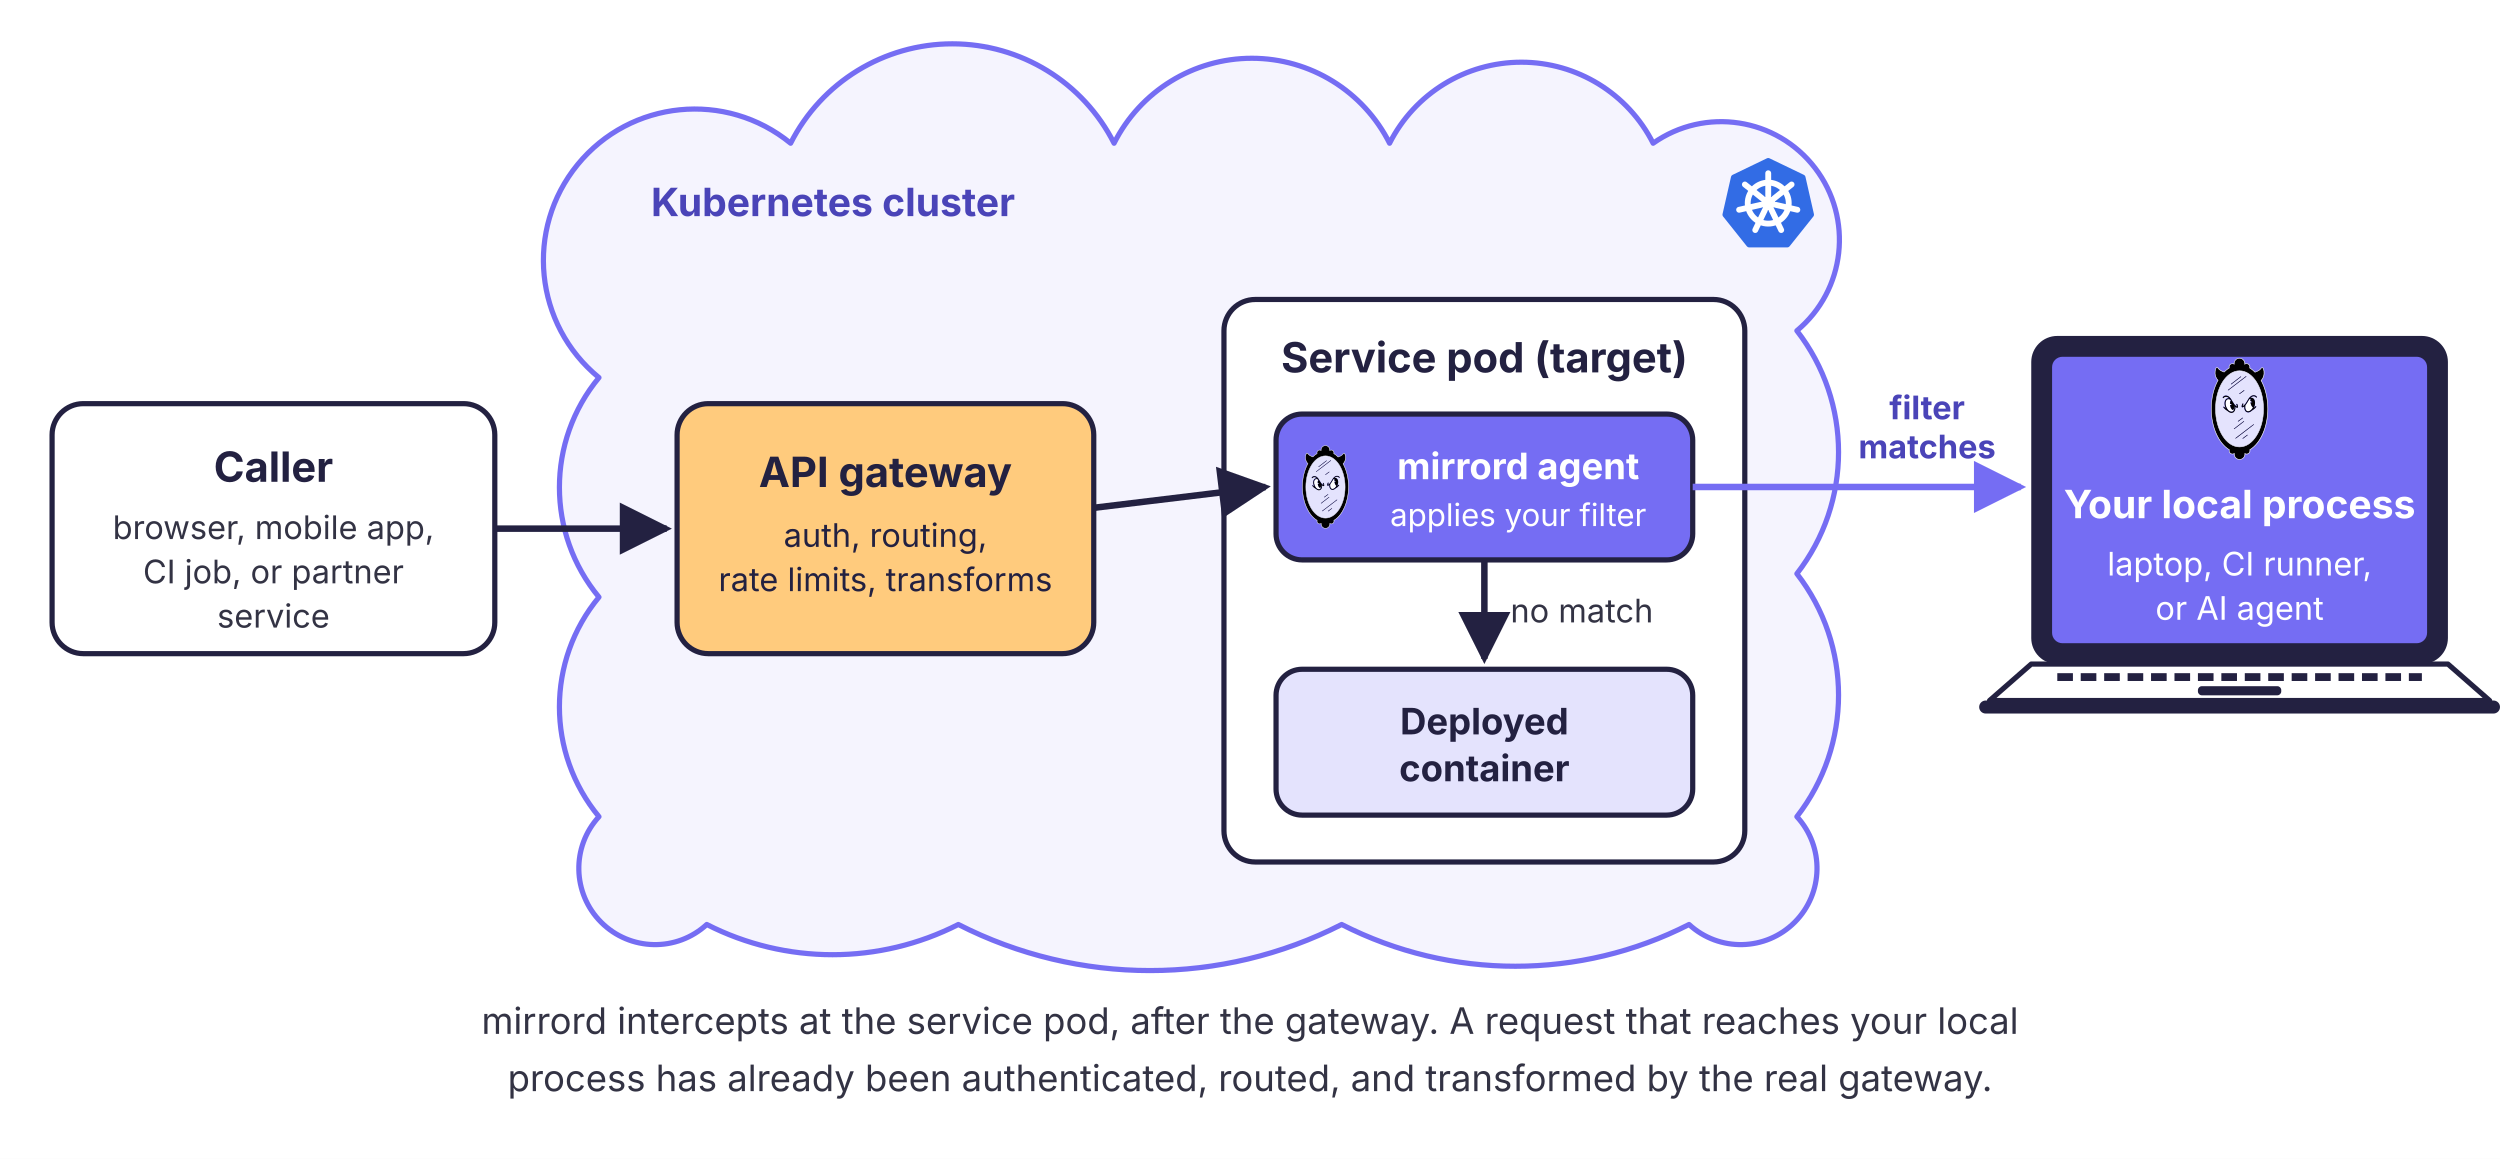
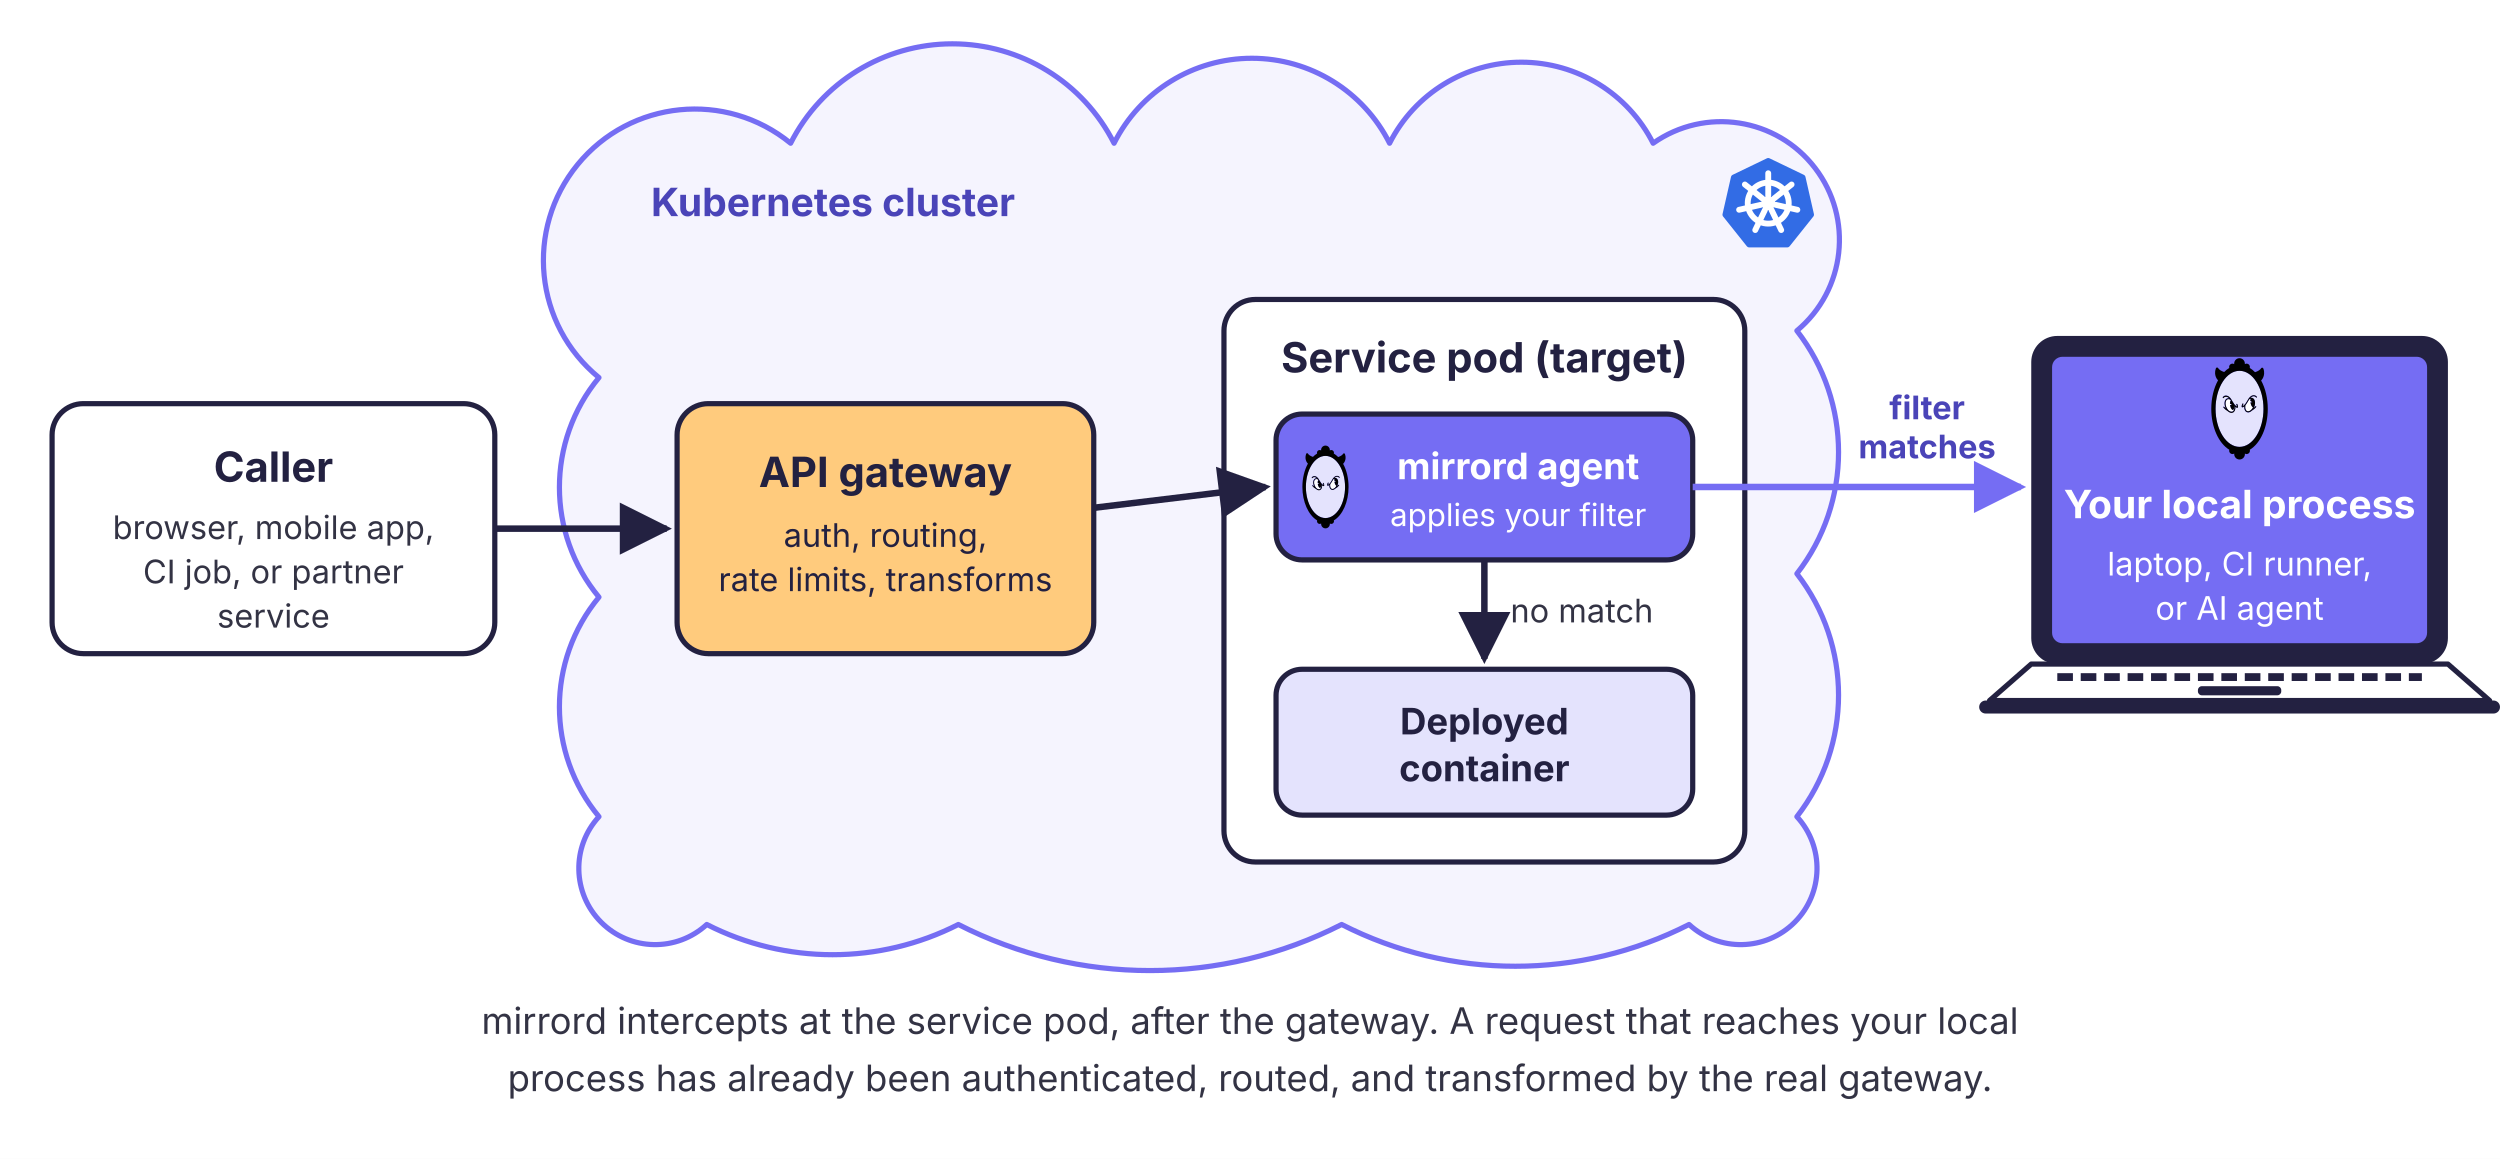
<svg xmlns="http://www.w3.org/2000/svg" viewBox="0 -25 960 445" width="960" height="445" font-family="Inter, Helvetica, Arial, sans-serif" role="img" aria-labelledby="t d">
  <defs>
    <marker id="arrow" viewBox="0 0 10 10" refX="9" refY="5" markerWidth="8" markerHeight="8" orient="auto-start-reverse">
      <path d="M0 0 L10 5 L0 10 z" fill="#232141" />
    </marker>
    <marker id="arrow-purple" viewBox="0 0 10 10" refX="9" refY="5" markerWidth="8" markerHeight="8" orient="auto-start-reverse">
      <path d="M0 0 L10 5 L0 10 z" fill="#756DF3" />
    </marker>
    <symbol id="k8s" viewBox="0 0 32 32">
      <polygon points="16.00,1.60 27.73,7.25 30.62,19.94 22.51,30.11 9.49,30.11 1.38,19.94 4.27,7.25" fill="#326CE5" stroke="#326CE5" stroke-width="2" stroke-linejoin="round" />
      <g fill="none" stroke="#ffffff" stroke-width="2" stroke-linecap="round">
        <circle cx="16" cy="16" r="7" />
        <line x1="16.00" y1="13.40" x2="16.00" y2="5.80" />
        <line x1="18.03" y1="14.38" x2="23.97" y2="9.64" />
        <line x1="18.53" y1="16.58" x2="25.94" y2="18.27" />
        <line x1="17.13" y1="18.34" x2="20.43" y2="25.19" />
        <line x1="14.87" y1="18.34" x2="11.57" y2="25.19" />
        <line x1="13.47" y1="16.58" x2="6.06" y2="18.27" />
        <line x1="13.97" y1="14.38" x2="8.03" y2="9.64" />
      </g>
      <circle cx="16" cy="16" r="2.4" fill="#ffffff" />
    </symbol>
    <symbol id="mirrord" viewBox="97 61 391 696">
      <path fill="#ffffff" d="M255.6,387c4.1,19.1-0.9,36.1-12,40.5c-8.2,3.2-17.8,0-26.5-8.2c-0.3-0.6-0.9-0.9-1.5-1.2c0,0,0,0-0.3-0.3 c-5.5-5.6-10.5-13.2-14-22c-4.7-11.5-6.1-23.2-4.4-33.5c1.8-9.4,6.1-16.1,12.8-18.8c5.5-2.3,12.5-1.5,19.3,2.6 c1.5,2.3,2.6,4.4,3.8,6.2c-4.1,2.6-6.4,10.3-6.4,20.3l3.2,1.8l11.1,6.5l-12.5,1.5h-0.9c0.3,1.2,0.3,2.3,0.6,3.5 c3.2,17.9,12,31.1,19,29.7c6.4-1.2,9.6-14.4,7.6-30.2C255.3,386.4,255.6,386.7,255.6,387z" />
      <path fill="#ffffff" d="M384,398.4c-3.2,6.8-7.3,12.3-12,17c0,0,0,0-0.3,0c-0.6,0.3-0.9,0.9-1.2,1.2c-8.7,7.9-18.4,11.5-26.5,8.2 c-11.1-4.7-16-21.4-12-40.5c1.5-1.8,3.2-3.8,4.7-5.6c5-6.5,9-13.2,12.8-20l1.2-2.1c1.2-1.8,2-3.8,3.2-5.6c1.2-2.1,2.6-4.4,4.4-7 c3.5-2.1,6.7-3.2,9.9-3.8c-2,4.7-2.3,10.3-2.3,15.3l3.2,1.8l11.1,6.5l-12.5,1.5h-0.9c0.3,1.2,0.3,2.3,0.6,3.8 C370.5,384.6,377.5,397,384,398.4z" />
-       <path fill="#E4E3FD" d="M405,391.7c-1.5-1.2-3.8-0.9-5,0.6c-3.2,4.1-7,7.9-11.1,11.5c1.2-2.3,2.6-5,3.5-7.6 c5.3-12.6,6.7-25.8,4.7-37.3c-2.3-12-8.2-20.6-16.9-24.1c-4.1-1.8-8.8-2.1-13.7-1.2c4.4-4.4,10.2-8.5,17.5-10 c8.2-1.5,16.6,1.5,20.4,7.3c1.2,1.5,3.2,2.1,5,0.9c1.5-1.2,2-3.2,0.9-4.7c-5.5-8.2-16.6-12.3-27.4-10c-11.1,2.1-19.3,9.7-24.2,15.6 c-2,2.3-3.8,5-5.5,7.3c-2,2.9-3.5,5.6-5,8.2c-1.2,2.1-2.3,3.8-3.2,5.6l-1.2,2.1c-3.8,6.5-7.6,13.2-12.3,19.1 c-5.8,7.6-11.7,12.9-18.4,16.7c0.6-5,2-9.7,4.4-14.1c0.9-1.8,0.3-3.8-1.5-4.7c-1.7-0.9-3.8-0.3-4.7,1.5c-2.9,5.6-4.7,11.5-5.3,17.6 c0,0.9-0.3,3.5,1.5,5.6c1.2,1.2,2.3,1.8,4.1,1.8c1.5,0,2.9-0.3,4.4-1.5c2.6-1.5,5.3-3.2,7.9-5.3c-1.7,18.5,5,34.1,17.5,39.3 c2.9,1.2,5.8,1.8,8.8,1.8c8.5,0,17.5-4.4,25.4-12c11.4-6.2,21.6-14.4,29.5-24.7C406.7,395.2,406.4,392.8,405,391.7z M292.1,149.1 c90.1,0,163.6,116.6,163.6,259.6s-73.5,259.6-163.6,259.6c-90.4,0-163.6-116.6-163.6-259.6S201.9,149.1,292.1,149.1z M389.5,517.3 c0.9-0.6,0.9-1.8,0.3-2.3c-0.6-0.9-1.8-0.9-2.3-0.3l-122.5,93.7c-0.9,0.6-0.9,1.8-0.3,2.3c0.3,0.3,0.9,0.6,1.5,0.6 c0.3,0,0.9,0,1.2-0.3L389.5,517.3z M346.9,589c0.9-0.6,0.9-1.8,0.3-2.3c-0.6-0.9-1.8-0.9-2.3-0.3l-31.2,23.2 c-0.9,0.6-0.9,1.8-0.3,2.3c0.3,0.6,0.9,0.9,1.5,0.9c0.3,0,0.6-0.3,0.9-0.3L346.9,589z M338.2,189.1c0.9-0.6,0.9-1.8,0.3-2.3 c-0.6-0.9-1.8-0.9-2.3-0.3l-122.5,93.4c-0.9,0.6-0.9,1.8-0.3,2.3c0.3,0.3,0.9,0.6,1.5,0.6c0.3,0,0.9,0,0.9-0.3L338.2,189.1z M324.4,284.5c0.9-0.6,0.9-1.8,0.3-2.3c-0.6-0.9-1.7-0.9-2.3-0.3l-31.2,22.9c-0.9,0.6-0.9,1.8-0.3,2.3c0.3,0.6,0.9,0.6,1.5,0.6 c0.3,0,0.6,0,0.9-0.3L324.4,284.5z M322.7,495.9c0.9-0.6,0.9-1.8,0.3-2.3c-0.6-0.9-1.8-0.9-2.3-0.3l-66.2,50.8 c-0.9,0.6-0.9,1.8-0.3,2.3c0.3,0.3,0.9,0.6,1.5,0.6c0.3,0,0.6,0,0.9-0.3L322.7,495.9z M314.8,472.4c0.9-0.6,0.9-1.8,0.3-2.3 c-0.6-0.9-1.8-0.9-2.3-0.3L281.6,493c-0.9,0.6-0.9,1.8-0.3,2.3c0.3,0.6,0.9,0.9,1.5,0.9c0.3,0,0.9-0.3,0.9-0.3L314.8,472.4z M302.3,190.5c0.9-0.6,0.9-1.8,0.3-2.3c-0.6-0.9-1.7-0.9-2.3-0.3L234,239c-0.9,0.6-0.9,1.8-0.3,2.3c0.3,0.3,0.9,0.6,1.5,0.6 c0.3,0,0.9,0,1.2-0.3L302.3,190.5z M280.1,399.6c1.8-2.1,1.5-4.7,1.5-5.6c-0.6-6.2-2.3-12.3-5-17.9c-0.9-1.8-2.9-2.3-4.7-1.5 c-1.8,0.9-2.3,2.9-1.5,4.7c2.3,4.4,3.8,9.4,4.4,14.1c-6.4-3.8-12.5-9.4-18.4-16.7c-4.7-6.2-8.8-12.9-12.3-19.1l-1.5-2.3 c-1.2-1.8-2-3.8-3.2-5.6c-1.5-2.3-2.9-5.3-5-8.2c0,0,0,0,0-0.3c-1.5-2.3-3.5-5-5.5-7.3c-5-5.9-13.1-13.2-24.2-15.6 c-10.8-2.1-21.9,2.1-27.4,10c-1.2,1.5-0.6,3.8,0.9,4.7c1.5,1.2,3.8,0.6,4.7-0.9c4.1-5.9,12.5-8.8,20.4-7.3 c7.3,1.5,13.1,5.9,17.5,10c-4.7-0.9-9.3-0.3-13.7,1.2c-8.8,3.5-14.6,12-16.9,24.1c-2,11.5-0.3,24.7,4.7,37.3 c1.2,2.6,2.3,5.3,3.5,7.6c-4.1-3.5-7.9-7.3-11.1-11.5c-1.2-1.5-3.5-1.8-5-0.6c-1.5,1.2-1.8,3.5-0.6,5c8.2,10,18.4,18.5,29.5,24.7 c7.9,7.6,16.9,11.7,25.7,11.7c2.9,0,6.1-0.6,8.8-1.8c12.5-5.3,19-20.6,17.5-39.3c2.6,2.1,5,3.8,7.9,5.3c1.5,0.9,2.9,1.2,4.4,1.2 C277.8,401.4,279.2,400.8,280.1,399.6z" />
+       <path fill="#E4E3FD" d="M405,391.7c-1.5-1.2-3.8-0.9-5,0.6c-3.2,4.1-7,7.9-11.1,11.5c1.2-2.3,2.6-5,3.5-7.6 c5.3-12.6,6.7-25.8,4.7-37.3c-2.3-12-8.2-20.6-16.9-24.1c-4.1-1.8-8.8-2.1-13.7-1.2c4.4-4.4,10.2-8.5,17.5-10 c8.2-1.5,16.6,1.5,20.4,7.3c1.2,1.5,3.2,2.1,5,0.9c1.5-1.2,2-3.2,0.9-4.7c-5.5-8.2-16.6-12.3-27.4-10c-11.1,2.1-19.3,9.7-24.2,15.6 c-2,2.3-3.8,5-5.5,7.3c-2,2.9-3.5,5.6-5,8.2c-1.2,2.1-2.3,3.8-3.2,5.6l-1.2,2.1c-3.8,6.5-7.6,13.2-12.3,19.1 c-5.8,7.6-11.7,12.9-18.4,16.7c0.6-5,2-9.7,4.4-14.1c0.9-1.8,0.3-3.8-1.5-4.7c-1.7-0.9-3.8-0.3-4.7,1.5c-2.9,5.6-4.7,11.5-5.3,17.6 c0,0.9-0.3,3.5,1.5,5.6c1.2,1.2,2.3,1.8,4.1,1.8c1.5,0,2.9-0.3,4.4-1.5c2.6-1.5,5.3-3.2,7.9-5.3c-1.7,18.5,5,34.1,17.5,39.3 c2.9,1.2,5.8,1.8,8.8,1.8c8.5,0,17.5-4.4,25.4-12c11.4-6.2,21.6-14.4,29.5-24.7C406.7,395.2,406.4,392.8,405,391.7z M292.1,149.1 c90.1,0,163.6,116.6,163.6,259.6s-73.5,259.6-163.6,259.6c-90.4,0-163.6-116.6-163.6-259.6S201.9,149.1,292.1,149.1z M280.1,399.6c1.8-2.1,1.5-4.7,1.5-5.6c-0.6-6.2-2.3-12.3-5-17.9c-0.9-1.8-2.9-2.3-4.7-1.5 c-1.8,0.9-2.3,2.9-1.5,4.7c2.3,4.4,3.8,9.4,4.4,14.1c-6.4-3.8-12.5-9.4-18.4-16.7c-4.7-6.2-8.8-12.9-12.3-19.1l-1.5-2.3 c-1.2-1.8-2-3.8-3.2-5.6c-1.5-2.3-2.9-5.3-5-8.2c0,0,0,0,0-0.3c-1.5-2.3-3.5-5-5.5-7.3c-5-5.9-13.1-13.2-24.2-15.6 c-10.8-2.1-21.9,2.1-27.4,10c-1.2,1.5-0.6,3.8,0.9,4.7c1.5,1.2,3.8,0.6,4.7-0.9c4.1-5.9,12.5-8.8,20.4-7.3 c7.3,1.5,13.1,5.9,17.5,10c-4.7-0.9-9.3-0.3-13.7,1.2c-8.8,3.5-14.6,12-16.9,24.1c-2,11.5-0.3,24.7,4.7,37.3 c1.2,2.6,2.3,5.3,3.5,7.6c-4.1-3.5-7.9-7.3-11.1-11.5c-1.2-1.5-3.5-1.8-5-0.6c-1.5,1.2-1.8,3.5-0.6,5c8.2,10,18.4,18.5,29.5,24.7 c7.9,7.6,16.9,11.7,25.7,11.7c2.9,0,6.1-0.6,8.8-1.8c12.5-5.3,19-20.6,17.5-39.3c2.6,2.1,5,3.8,7.9,5.3c1.5,0.9,2.9,1.2,4.4,1.2 C277.8,401.4,279.2,400.8,280.1,399.6z" />
      <path d="M439.4,215.2c29.5,54,45.5,122.4,45.5,193.8c0,123.6-49,234.9-122.8,279.2c0.6,2.1,1.2,4.4,1.2,6.8 c0,12.3-10.2,22.6-22.5,22.6c-4.4,0-8.8-1.2-12.3-3.5c0.3,1.2,0.3,2.6,0.3,3.8c0,20.3-16.3,36.7-36.5,36.7s-36.5-16.4-36.5-36.7 c0-1.2,0-2.6,0.3-3.8c-3.5,2.3-7.9,3.5-12.3,3.5c-12.3,0-22.5-10-22.5-22.6c0-2.3,0.3-4.7,1.2-6.8C148.6,643.6,99.3,532.3,99.3,409 c0-71.9,16.3-140.9,46.4-195.3c-1.5-0.9-2.3-2.1-3.5-3.2c-9.9-11.2-15.5-26.4-16.9-42.6c-0.6-11.5,0.9-23.2,5-33.8 c0.6-1.8,2.6-6.8,7.6-7.3c5.3-0.6,8.5,3.8,11.4,7.9c1.2,1.5,2.3,2.9,2.9,3.8c5.5,5.3,12.5,9.7,21.6,13.8c4.4,2.1,9,3.8,13.4,5.3 c11.1-11.2,22.8-20.6,35-27.9c-0.6-2.3-1.2-4.4-1.2-6.8c0-12.3,10.2-22.6,22.5-22.6c4.4,0,8.8,1.2,12.3,3.5c0-1.2-0.3-2.6-0.3-3.8 c0-20.3,16.3-36.7,36.5-36.7c20.1,0,36.5,16.4,36.5,36.7c0,1.2,0,2.6-0.3,3.8c3.5-2.3,7.9-3.5,12.3-3.5c12.5,0,22.5,10.3,22.5,22.6 c0,2.3-0.3,4.7-1.2,6.8c12.5,7.6,24.8,17.3,36.2,29.1c4.7-1.5,9-3.2,13.7-5.3c9-4.1,16-8.5,21.6-13.8c0.9-0.9,2-2.3,2.9-3.8 c2.9-4.1,6.1-8.5,11.4-7.9c5,0.6,7,5.6,7.6,7.3c4.1,10.6,5.5,22.3,4.7,33.8c-1.2,15.9-7,31.4-16.9,42.6 C442.3,212.6,441.1,214,439.4,215.2z M455.7,409c0-143.3-73.5-259.6-163.6-259.6c-90.4,0-163.6,116.6-163.6,259.6 c0,143,73.5,259.6,163.6,259.6C382.5,668.6,455.7,552,455.7,409z" />
-       <path fill="#ffffff" d="M292.4,756.6c-21.2,0-38.5-17.4-38.5-38.7c0-0.1,0-0.2,0-0.3c-3,1.3-6.5,2-10,2c-13.5,0-24.5-11-24.5-24.6 c0-2.2,0.2-4.2,0.7-5.9c-36.1-22.2-66.8-60.3-88.9-110.2C109,528.5,97.3,469.7,97.3,409c0-71.5,16.3-140.6,45.8-194.7 c-0.6-0.5-1.1-1-1.5-1.5c-0.3-0.3-0.5-0.6-0.8-0.8l-0.1-0.1c-9.7-10.9-15.9-26.4-17.4-43.7c-0.6-12.5,1.1-24.4,5.1-34.7 c0.8-2.3,3.2-7.9,9.2-8.6c6.5-0.7,10.4,4.7,13.2,8.7c1.1,1.4,2.2,2.8,2.9,3.7c5.3,5,11.9,9.2,20.9,13.3c3.5,1.7,7.6,3.3,12.1,4.8 c10.7-10.7,21.9-19.6,33.2-26.5c-0.5-1.9-0.9-3.7-0.9-5.8c0-13.3,11.2-24.6,24.5-24.6c3.5,0,6.9,0.7,10,2c0-0.1,0-0.2,0-0.3 c0-21.3,17.3-38.7,38.5-38.7c21.2,0,38.5,17.4,38.5,38.7c0,0.1,0,0.2,0,0.3c3-1.3,6.5-2,10-2c13.5,0,24.5,11,24.5,24.6 c0,2.2-0.2,4.2-0.7,5.9c12.2,7.6,23.8,16.9,34.3,27.6c3.7-1.2,7.6-2.7,12.3-4.8c9-4.1,15.7-8.4,21-13.4c0.7-0.7,1.8-2,2.6-3.4 l0.1-0.1c2.8-4,6.7-9.5,13.2-8.8c6,0.7,8.5,6.3,9.3,8.7c4,10.4,5.7,22.4,4.8,34.5c-1.2,16.6-7.5,32.4-17.2,43.5c-0.4,1-1.3,2-2.4,3 c29,53.9,44.9,122.4,44.9,193.3c0,60.9-11.7,119.7-33.9,170.2c-22,49.9-52.6,87.9-88.6,110c0.5,1.9,0.8,3.8,0.8,5.8 c0,13.3-11.2,24.6-24.5,24.6c-3.5,0-6.9-0.7-10-2c0,0.1,0,0.2,0,0.3C330.8,739.2,313.6,756.6,292.4,756.6z M259.4,709.5l-1.2,5 c-0.2,0.9-0.2,2.3-0.2,3.3c0,19.1,15.5,34.7,34.5,34.7s34.5-15.6,34.5-34.7c0-1.1,0-2.4-0.2-3.3l-1.2-5l4.3,2.9 c3.1,2.1,7,3.2,11.1,3.2c11.1,0,20.5-9.4,20.5-20.6c0-2.1-0.5-4.2-1.1-6.2l-0.4-1.5l1.3-0.8c72.9-43.8,121.8-155.3,121.8-277.5 c0-70.8-16.1-139.3-45.3-192.8l-0.9-1.6l1.5-1c1.6-1.1,2.3-2.2,2.4-2.5l0.1-0.4l0.3-0.3c9.3-10.4,15.2-25.5,16.4-41.4 c0.9-11.6-0.7-22.9-4.5-32.9c-0.6-1.7-2.3-5.6-6-6.1c-3.8-0.4-6.3,2.6-9.5,7c-0.9,1.5-2.1,3-3.2,4.1c-5.7,5.4-12.7,9.9-22.2,14.2 c-5.4,2.4-9.7,4-13.9,5.4l-1.2,0.4l-0.9-0.9c-10.9-11.3-23-21-35.8-28.8l-1.5-0.9l0.7-1.6c0.7-1.6,1-3.5,1-6 c0-11.4-9.2-20.6-20.5-20.6c-4.1,0-8.1,1.1-11.1,3.2l-4.3,2.9l1.2-5c0.2-0.9,0.2-2.3,0.2-3.3c0-19.1-15.5-34.7-34.5-34.7 c-19,0-34.5,15.6-34.5,34.7c0,0.5,0.1,1.1,0.1,1.7c0.1,0.7,0.2,1.4,0.2,2.1v3.8l-3.1-2.1c-3.1-2.1-7-3.2-11.1-3.2 c-11.1,0-20.5,9.4-20.5,20.6c0,1.9,0.4,3.6,0.9,5.6l0.5,2.1l-1.3,0.8c-11.8,7.1-23.5,16.4-34.6,27.6l-0.9,0.9l-1.2-0.4 c-5.1-1.7-9.7-3.5-13.6-5.4c-9.5-4.3-16.5-8.8-22.1-14.2l-0.2-0.2l-0.1-0.2c-0.5-0.8-1.7-2.2-2.8-3.6l-0.1-0.1 c-3.1-4.4-5.7-7.5-9.5-7.1c-3.7,0.4-5.4,4.3-5.9,6c-3.8,9.8-5.5,21.2-4.9,33c1.5,16.4,7.3,31.1,16.4,41.3c0.3,0.3,0.6,0.6,0.9,0.9 c0.7,0.8,1.4,1.5,2.2,2l1.6,1l-0.9,1.7c-29.7,53.8-46.1,122.8-46.1,194.3c0,121.9,49.2,233.4,122.4,277.5l1.5,0.9l-0.7,1.6 c-0.7,1.6-1,3.5-1,6c0,11.4,9.2,20.6,20.5,20.6c4.1,0,8.1-1.1,11.1-3.2L259.4,709.5z M292.1,670.6c-91.3,0-165.6-117.3-165.6-261.6 s74.3-261.6,165.6-261.6c91.3,0,165.6,117.3,165.6,261.6S383.4,670.6,292.1,670.6z M292.1,151.4c-89.1,0-161.6,115.5-161.6,257.6 c0,68.8,16.9,133.5,47.7,182.3c30.6,48.5,71,75.2,113.9,75.2c89.1,0,161.6-115.5,161.6-257.6C453.7,267,381.2,151.4,292.1,151.4z" />
-       <path d="M344.9,586.3c0.9-0.6,1.7-0.3,2.3,0.3c0.6,0.9,0.3,1.8-0.3,2.3l-31.2,23.2c-0.3,0.3-0.6,0.3-0.9,0.3 c-0.6,0-1.2-0.3-1.5-0.9c-0.6-0.9-0.3-1.8,0.3-2.3L344.9,586.3z" />
      <path d="M372,415.5c4.4-4.4,8.5-10.3,12-17c-6.4-1.8-13.4-13.8-16.3-29.7c-0.3-1.2-0.6-2.3-0.6-3.8h0.9l12.5-1.5l-11.1-6.5 l-3.2-1.8c0-5,0.3-10.6,2.3-15.3c-3.2,0.6-6.7,1.8-9.9,3.8c-1.8,2.3-3.2,5-4.4,7c-1.2,2.1-2.3,3.8-3.2,5.6l-1.2,2.1 c-3.8,6.5-7.9,13.5-12.8,20c-1.5,2.1-3.2,3.8-4.7,5.6c-4.1,19.1,0.9,35.8,12,40.5c8.2,3.2,17.8-0.3,26.5-8.2 C370.8,416.3,371.4,415.8,372,415.5z M410.5,326.8c1.2,1.5,0.9,3.8-0.9,4.7c-1.5,1.2-3.8,0.9-5-0.9c-4.1-5.9-12.5-8.8-20.4-7.3 c-7.3,1.5-13.1,5.9-17.5,10c4.7-0.9,9.3-0.3,13.7,1.2c8.8,3.5,14.9,12,16.9,24.1c2,11.5,0.3,24.7-4.7,37.3 c-1.2,2.6-2.3,5.3-3.5,7.6c4.1-3.5,7.9-7.3,11.1-11.5c1.2-1.5,3.5-1.8,5-0.6c1.5,1.2,1.7,3.5,0.6,5c-8.2,10.3-18.4,18.5-29.5,24.7 c-7.9,7.6-16.9,12-25.4,12c-3.2,0-6.1-0.6-8.8-1.8c-12.5-5.3-19-20.6-17.5-39.3c-2.6,2.1-5.3,3.8-7.9,5.3c-1.5,0.9-3.2,1.5-4.4,1.5 c-1.5,0-2.9-0.6-4.1-1.8c-1.7-2.1-1.5-4.7-1.5-5.6c0.6-6.2,2.3-12,5.3-17.6c0.9-1.8,2.9-2.3,4.7-1.5c1.8,0.9,2.3,2.9,1.5,4.7 c-2.3,4.4-3.8,9.4-4.4,14.1c6.4-3.8,12.5-9.4,18.4-16.7c4.7-6.2,8.8-12.6,12.3-19.1l1.2-2.1c1.2-2.1,2.3-3.8,3.2-5.6 c1.5-2.3,2.9-5.3,5-8.2c1.8-2.3,3.5-5,5.5-7.3c5-5.9,13.4-13.2,24.2-15.6C393.9,314.5,405,318.6,410.5,326.8z" />
-       <path d="M324.4,284.5l-31.5,23.2c-0.3,0.3-0.6,0.3-0.9,0.3c-0.6,0-1.2-0.3-1.5-0.6c-0.6-0.9-0.3-1.8,0.3-2.3l31.2-23.2 c0.9-0.6,1.7-0.3,2.3,0.3C325.6,282.7,325.3,283.9,324.4,284.5z" />
-       <path d="M312.8,469.5c0.9-0.6,1.8-0.3,2.3,0.3c0.6,0.9,0.3,1.8-0.3,2.3l-31.2,23.2c-0.3,0.3-0.6,0.3-0.9,0.3 c-0.6,0-1.2-0.3-1.5-0.9c-0.6-0.9-0.3-1.8,0.3-2.3L312.8,469.5z" />
-       <path d="M387.5,514.7c0.9-0.6,1.8-0.3,2.3,0.3c0.6,0.9,0.3,1.8-0.3,2.3L267,611c-0.3,0.3-0.6,0.3-1.2,0.3c-0.6,0-1.2-0.3-1.5-0.6 c-0.6-0.9-0.6-1.8,0.3-2.3L387.5,514.7z" />
-       <path d="M320.7,493c0.9-0.6,1.8-0.3,2.3,0.3c0.6,0.9,0.6,1.8-0.3,2.3l-66.2,51.1c-0.3,0.3-0.6,0.3-0.9,0.3c-0.6,0-1.2-0.3-1.5-0.6 c-0.6-0.9-0.6-1.8,0.3-2.3L320.7,493z" />
-       <path d="M300.2,187.9c0.9-0.6,1.7-0.3,2.3,0.3c0.6,0.9,0.6,1.8-0.3,2.3l-65.9,51.1c-0.3,0.3-0.6,0.3-1.2,0.3 c-0.6,0-0.9-0.3-1.5-0.6c-0.6-0.9-0.3-1.8,0.3-2.3L300.2,187.9z" />
-       <path d="M213.6,279.8l122.5-93.7c0.6-0.6,1.8-0.3,2.3,0.3c0.6,0.9,0.3,1.8-0.3,2.3l-122.5,93.7c-0.3,0.3-0.6,0.3-0.9,0.3 c-0.6,0-1.2-0.3-1.5-0.6C212.7,281.6,212.7,280.4,213.6,279.8z" />
      <path d="M243.9,427.5c11.1-4.4,16-21.4,12-40.5c-0.3-0.3-0.6-0.6-0.9-0.9c2,15.9-1.2,29.1-7.6,30.2c-7.3,1.5-15.8-12-19-29.7 c-0.3-1.2-0.3-2.3-0.6-3.5h0.9l12.5-1.5l-11.1-6.5l-3.2-1.8c0-10,2.3-17.6,6.4-20.3c-1.2-2.1-2.3-4.1-3.8-6.2 c-7-4.1-13.7-5-19.3-2.6c-6.4,2.6-11.1,9.4-12.8,18.8c-1.8,10-0.3,22,4.4,33.5c3.5,8.8,8.5,16.4,14,22c0,0,0.3,0,0.3,0.3 c0.6,0.3,1.2,0.9,1.5,1.2C225.9,427.2,235.8,430.7,243.9,427.5z M204.9,319.1c11.1,2.1,19.3,9.7,24.2,15.6c2,2.3,3.8,5,5.5,7.3 c0,0,0,0,0,0.3c2,2.9,3.5,5.6,5,8.2c1.2,1.8,2,3.5,3.2,5.6l1.5,2.3c3.8,6.5,7.6,12.9,12.3,19.1c5.8,7.3,11.7,12.9,18.4,16.7 c-0.6-5-2-9.7-4.4-14.1c-0.9-1.8-0.3-3.8,1.5-4.7c1.8-0.9,3.8-0.3,4.7,1.5c2.9,5.6,4.7,11.5,5,17.9c0,0.9,0.3,3.5-1.5,5.6 c-1.2,1.2-2.6,1.8-4.1,1.8c-1.5,0-2.9-0.6-4.4-1.2c-2.6-1.5-5.3-3.2-7.9-5.3c1.7,18.5-5,34.1-17.5,39.3c-2.9,1.2-5.8,1.8-8.8,1.8 c-8.5,0-17.5-4.4-25.7-11.7c-11.4-6.2-21.6-14.7-29.5-24.7c-1.2-1.5-0.9-3.8,0.6-5c1.5-1.2,3.8-0.9,5,0.6c3.2,4.1,7,7.9,11.1,11.5 c-1.2-2.3-2.6-5-3.5-7.6c-5-12.6-6.7-25.8-4.7-37.3c2-12,8.2-20.6,16.9-24.1c4.1-1.8,8.8-2.1,13.7-1.2c-4.4-4.4-10.2-8.8-17.5-10 c-8.2-1.5-16.6,1.5-20.4,7.3c-1.2,1.5-3.2,2.1-4.7,0.9c-1.5-1.2-2-3.2-0.9-4.7C183,320.9,194.1,317.1,204.9,319.1z" />
    </symbol>
  </defs>
  <rect x="0" y="-25" width="960" height="445" fill="#ffffff" />
  <path d="M230.0 288.6 A66.1 66.1 0 0 1 230.0 204.3 A66.1 66.1 0 0 1 230.0 120.0 A58.1 58.1 0 0 1 303.6 30.0 A69.6 69.6 0 0 1 427.8 30.0 A59.2 59.2 0 0 1 533.6 30.0 A56.7 56.7 0 0 1 634.8 30.0 A45.4 45.4 0 0 1 690.0 102.0 A76.0 76.0 0 0 1 690.0 195.3 A76.0 76.0 0 0 1 690.0 288.6 A29.3 29.3 0 0 1 648.6 330.0 A146.7 146.7 0 0 1 515.2 330.0 A161.9 161.9 0 0 1 368.0 330.0 A106.3 106.3 0 0 1 271.4 330.0 A29.3 29.3 0 0 1 230.0 288.6 Z" fill="#F5F4FE" stroke="#756DF3" stroke-width="2" stroke-linejoin="round" />
  <text x="250" y="58" font-size="15" font-weight="700" fill="#4a44b8">Kubernetes cluster</text>
  <rect x="20" y="130" width="170" height="96" rx="12" fill="#ffffff" stroke="#232141" stroke-width="2" />
  <text x="105" y="160" font-size="16" font-weight="700" fill="#232141" text-anchor="middle">Caller</text>
  <text x="105" y="182" font-size="12.5" fill="#333344" text-anchor="middle">browser, mobile app,</text>
  <text x="105" y="199" font-size="12.5" fill="#333344" text-anchor="middle">CI job, or partner</text>
  <text x="105" y="216" font-size="12.5" fill="#333344" text-anchor="middle">service</text>
  <rect x="260" y="130" width="160" height="96" rx="12" fill="#FFCB7D" stroke="#232141" stroke-width="2" />
  <text x="340" y="162" font-size="16" font-weight="700" fill="#232141" text-anchor="middle">API gateway</text>
  <text x="340" y="185" font-size="12.5" fill="#232141" text-anchor="middle">auth, routing,</text>
  <text x="340" y="202" font-size="12.5" fill="#232141" text-anchor="middle">rate limits, transforms</text>
  <rect x="470" y="90" width="200" height="216" rx="12" fill="#ffffff" stroke="#232141" stroke-width="2" />
  <text x="570" y="118" font-size="16" font-weight="700" fill="#232141" text-anchor="middle">Service pod (target)</text>
  <rect x="490" y="134" width="160" height="56" rx="10" fill="#756DF3" stroke="#232141" stroke-width="2" />
  <use href="#mirrord" x="500" y="146" width="18" height="32" />
  <text x="583" y="159" font-size="14" font-weight="700" fill="#ffffff" text-anchor="middle">mirrord agent</text>
  <text x="583" y="177" font-size="12" fill="#ffffff" text-anchor="middle">applies your filter</text>
  <rect x="490" y="232" width="160" height="56" rx="10" fill="#E4E3FD" stroke="#232141" stroke-width="2" />
  <text x="570" y="257" font-size="14" font-weight="700" fill="#232141" text-anchor="middle">Deployed</text>
  <text x="570" y="275" font-size="14" font-weight="700" fill="#232141" text-anchor="middle">container</text>
  <rect x="780" y="104" width="160" height="126" rx="10" fill="#232141" />
  <rect x="788" y="112" width="144" height="110" rx="4" fill="#756DF3" />
  <path d="M780 230 H940 L956 244 H764 Z" fill="#ffffff" stroke="#232141" stroke-width="2" stroke-linejoin="round" />
  <line x1="790" y1="235" x2="930" y2="235" stroke="#232141" stroke-width="3" stroke-dasharray="6 3" />
  <rect x="844" y="238.5" width="32" height="3.5" rx="1.5" fill="#232141" />
  <rect x="760" y="244" width="200" height="5" rx="2.5" fill="#232141" />
  <use href="#mirrord" x="849" y="112" width="22" height="40" />
  <text x="860" y="174" font-size="15" font-weight="700" fill="#ffffff" text-anchor="middle">Your local process</text>
  <text x="860" y="196" font-size="12.5" fill="#ffffff" text-anchor="middle">laptop, CI runner,</text>
  <text x="860" y="213" font-size="12.5" fill="#ffffff" text-anchor="middle">or AI agent</text>
  <line x1="190" y1="178" x2="256" y2="178" stroke="#232141" stroke-width="2.5" marker-end="url(#arrow)" />
  <line x1="420" y1="170" x2="486" y2="162" stroke="#232141" stroke-width="2.5" marker-end="url(#arrow)" />
  <line x1="650" y1="162" x2="776" y2="162" stroke="#756DF3" stroke-width="2.5" marker-end="url(#arrow-purple)" />
  <text x="740" y="136" font-size="12.5" font-weight="700" fill="#4a44b8" text-anchor="middle">filter</text>
  <text x="740" y="151" font-size="12.5" font-weight="700" fill="#4a44b8" text-anchor="middle">matches</text>
  <line x1="570" y1="190" x2="570" y2="228" stroke="#232141" stroke-width="2.5" marker-end="url(#arrow)" />
  <text x="580" y="214" font-size="12.5" fill="#333344">no match</text>
  <text x="480" y="372" font-size="14" fill="#333344" text-anchor="middle">mirrord intercepts at the service pod, after the gateway. A request that reaches your local</text>
  <text x="480" y="394" font-size="14" fill="#333344" text-anchor="middle">process has already been authenticated, routed, and transformed by the real gateway.</text>
  <use href="#k8s" x="661" y="35" width="36" height="36" />
</svg>
